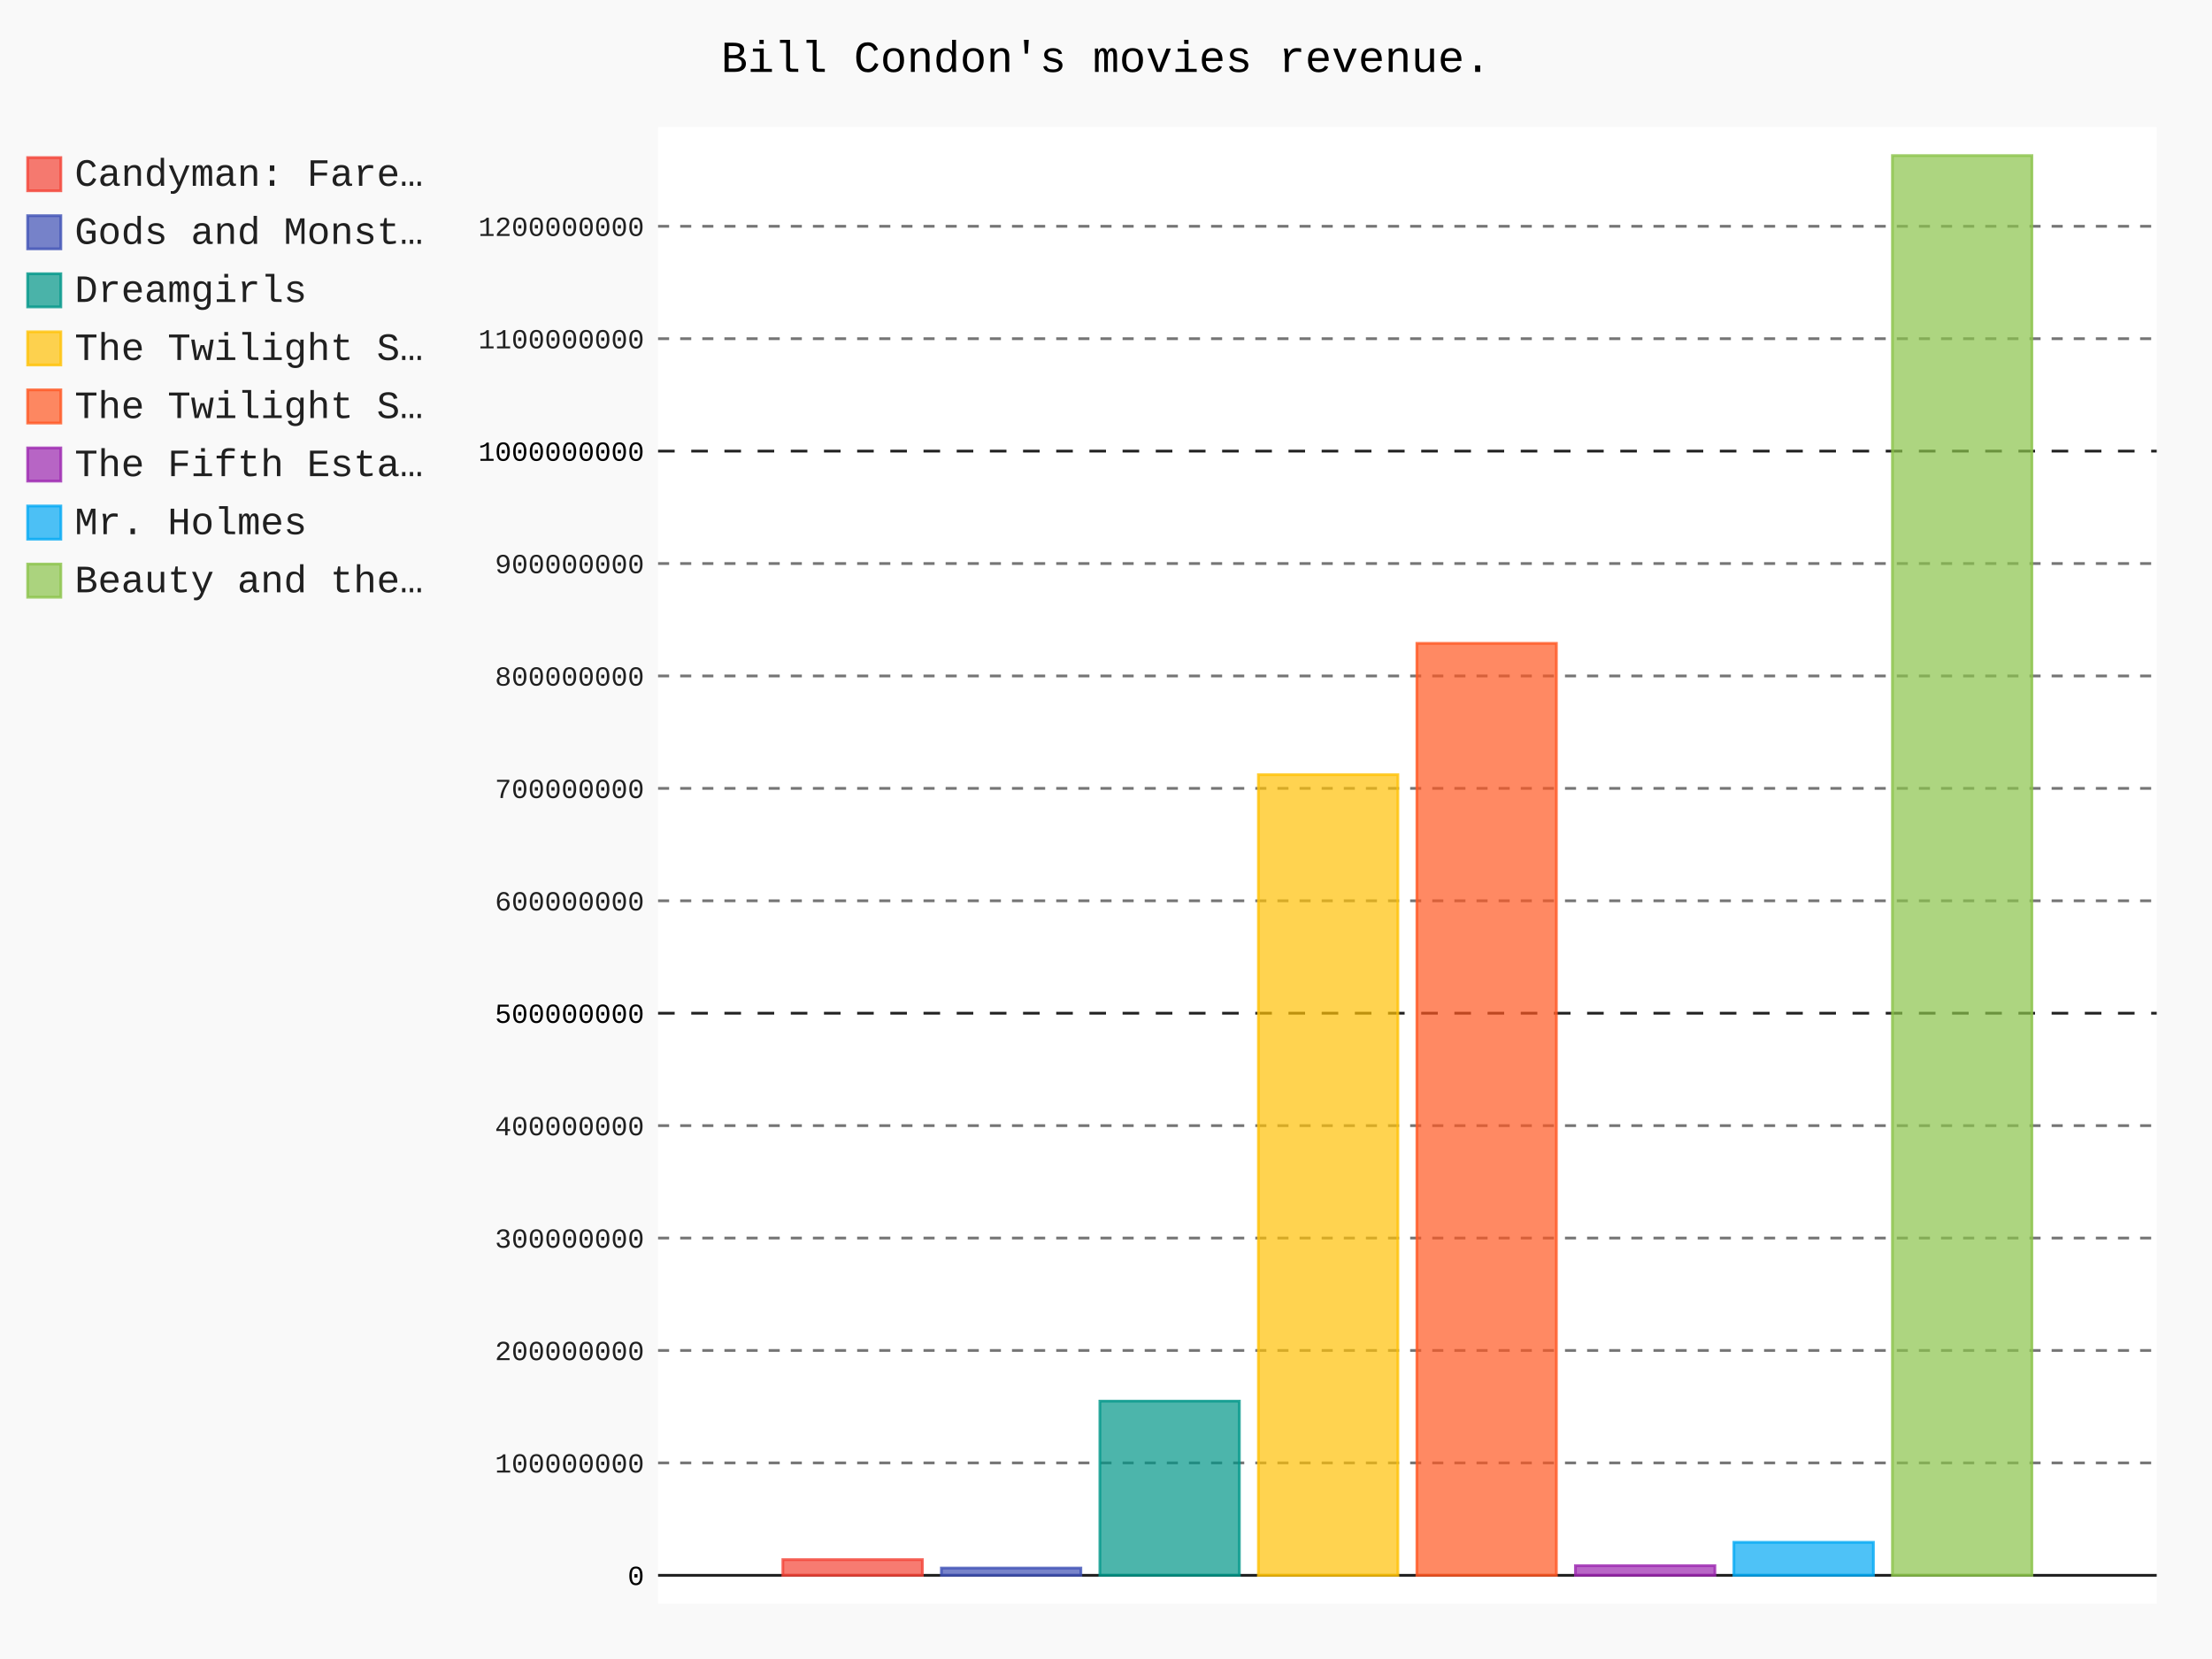
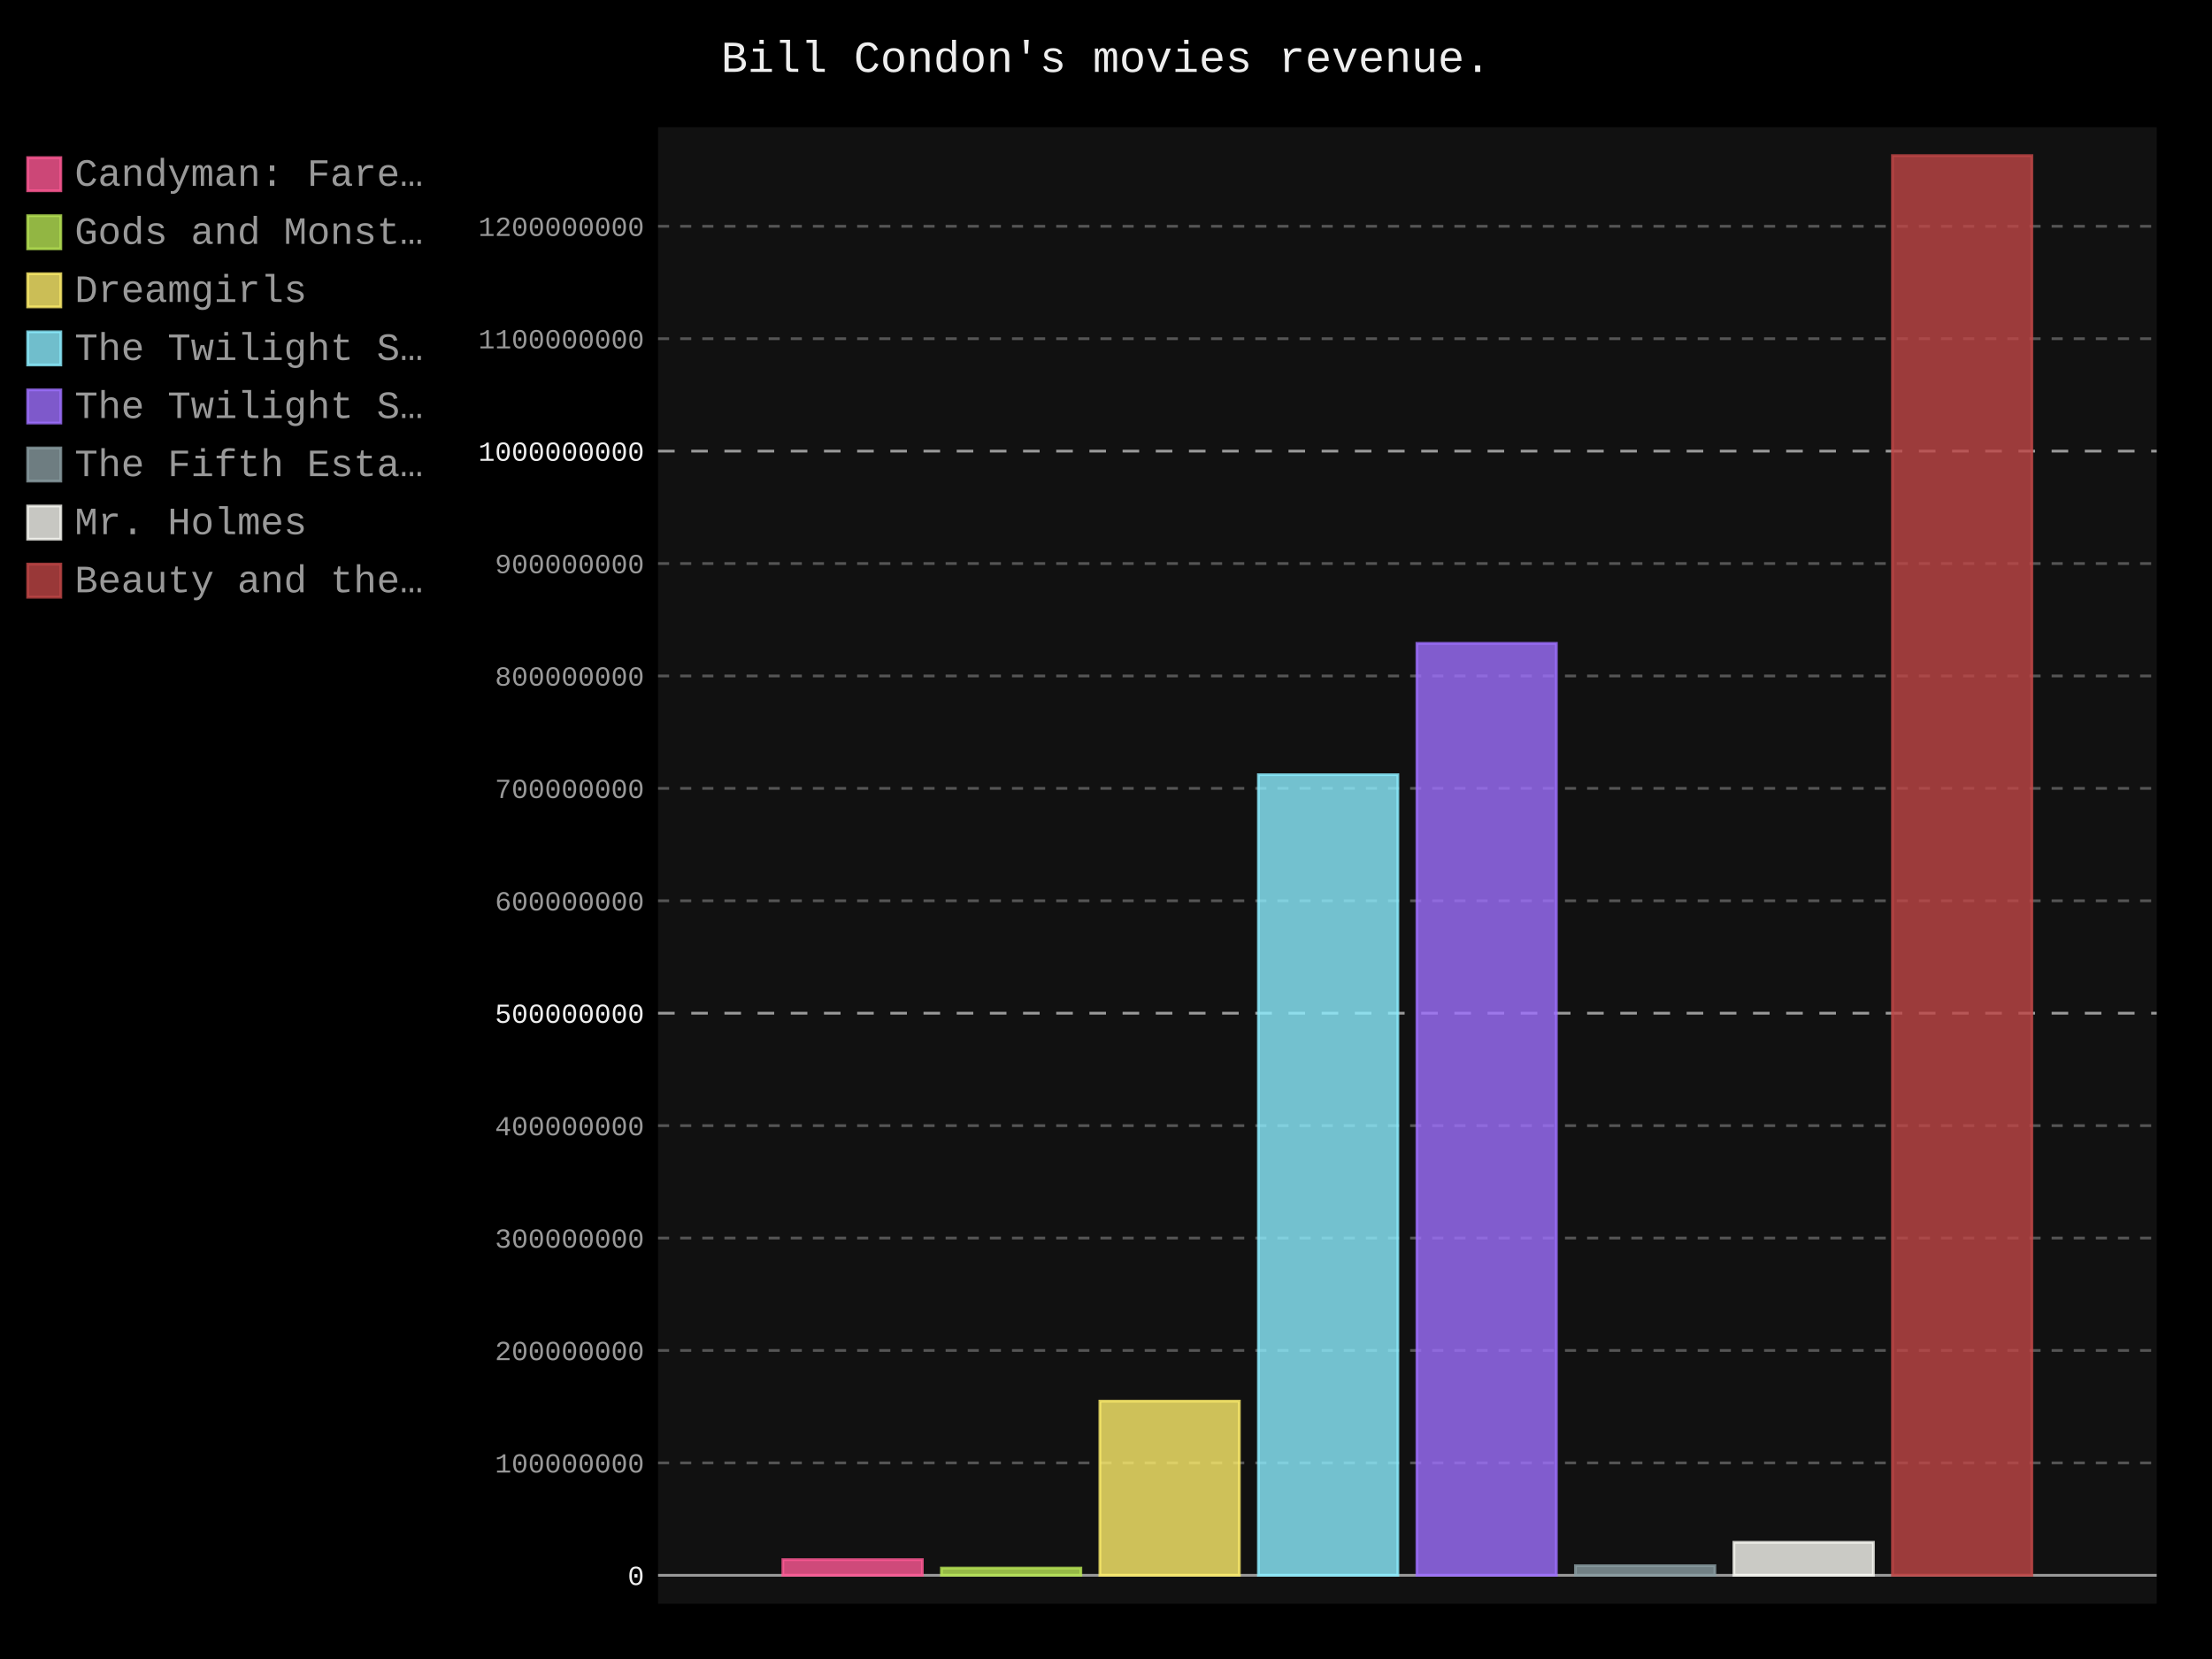
- <svg xmlns="http://www.w3.org/2000/svg" id="chart-3adfe9d5-7164-47b5-8c7b-2db9ece7d3e3" class="pygal-chart" viewBox="0 0 800 600">
+ <svg xmlns="http://www.w3.org/2000/svg" id="chart-597853bd-4146-4a82-b77b-611db9e5e610" class="pygal-chart" viewBox="0 0 800 600">
  <defs>
-     <style type="text/css">#chart-3adfe9d5-7164-47b5-8c7b-2db9ece7d3e3{-webkit-user-select:none;-webkit-font-smoothing:antialiased;font-family:Consolas,"Liberation Mono",Menlo,Courier,monospace}#chart-3adfe9d5-7164-47b5-8c7b-2db9ece7d3e3 .title{font-family:Consolas,"Liberation Mono",Menlo,Courier,monospace;font-size:16px}#chart-3adfe9d5-7164-47b5-8c7b-2db9ece7d3e3 .legends .legend text{font-family:Consolas,"Liberation Mono",Menlo,Courier,monospace;font-size:14px}#chart-3adfe9d5-7164-47b5-8c7b-2db9ece7d3e3 .axis text{font-family:Consolas,"Liberation Mono",Menlo,Courier,monospace;font-size:10px}#chart-3adfe9d5-7164-47b5-8c7b-2db9ece7d3e3 .axis text.major{font-family:Consolas,"Liberation Mono",Menlo,Courier,monospace;font-size:10px}#chart-3adfe9d5-7164-47b5-8c7b-2db9ece7d3e3 .text-overlay text.value{font-family:Consolas,"Liberation Mono",Menlo,Courier,monospace;font-size:16px}#chart-3adfe9d5-7164-47b5-8c7b-2db9ece7d3e3 .text-overlay text.label{font-family:Consolas,"Liberation Mono",Menlo,Courier,monospace;font-size:10px}#chart-3adfe9d5-7164-47b5-8c7b-2db9ece7d3e3 .tooltip{font-family:Consolas,"Liberation Mono",Menlo,Courier,monospace;font-size:14px}#chart-3adfe9d5-7164-47b5-8c7b-2db9ece7d3e3 text.no_data{font-family:Consolas,"Liberation Mono",Menlo,Courier,monospace;font-size:64px}
- #chart-3adfe9d5-7164-47b5-8c7b-2db9ece7d3e3{background-color:rgba(249,249,249,1)}#chart-3adfe9d5-7164-47b5-8c7b-2db9ece7d3e3 path,#chart-3adfe9d5-7164-47b5-8c7b-2db9ece7d3e3 line,#chart-3adfe9d5-7164-47b5-8c7b-2db9ece7d3e3 rect,#chart-3adfe9d5-7164-47b5-8c7b-2db9ece7d3e3 circle{-webkit-transition:150ms;-moz-transition:150ms;transition:150ms}#chart-3adfe9d5-7164-47b5-8c7b-2db9ece7d3e3 .graph &gt; .background{fill:rgba(249,249,249,1)}#chart-3adfe9d5-7164-47b5-8c7b-2db9ece7d3e3 .plot &gt; .background{fill:rgba(255,255,255,1)}#chart-3adfe9d5-7164-47b5-8c7b-2db9ece7d3e3 .graph{fill:rgba(0,0,0,.87)}#chart-3adfe9d5-7164-47b5-8c7b-2db9ece7d3e3 text.no_data{fill:rgba(0,0,0,1)}#chart-3adfe9d5-7164-47b5-8c7b-2db9ece7d3e3 .title{fill:rgba(0,0,0,1)}#chart-3adfe9d5-7164-47b5-8c7b-2db9ece7d3e3 .legends .legend text{fill:rgba(0,0,0,.87)}#chart-3adfe9d5-7164-47b5-8c7b-2db9ece7d3e3 .legends .legend:hover text{fill:rgba(0,0,0,1)}#chart-3adfe9d5-7164-47b5-8c7b-2db9ece7d3e3 .axis .line{stroke:rgba(0,0,0,1)}#chart-3adfe9d5-7164-47b5-8c7b-2db9ece7d3e3 .axis .guide.line{stroke:rgba(0,0,0,.54)}#chart-3adfe9d5-7164-47b5-8c7b-2db9ece7d3e3 .axis .major.line{stroke:rgba(0,0,0,.87)}#chart-3adfe9d5-7164-47b5-8c7b-2db9ece7d3e3 .axis text.major{fill:rgba(0,0,0,1)}#chart-3adfe9d5-7164-47b5-8c7b-2db9ece7d3e3 .axis.y .guides:hover .guide.line,#chart-3adfe9d5-7164-47b5-8c7b-2db9ece7d3e3 .line-graph .axis.x .guides:hover .guide.line,#chart-3adfe9d5-7164-47b5-8c7b-2db9ece7d3e3 .stackedline-graph .axis.x .guides:hover .guide.line,#chart-3adfe9d5-7164-47b5-8c7b-2db9ece7d3e3 .xy-graph .axis.x .guides:hover .guide.line{stroke:rgba(0,0,0,1)}#chart-3adfe9d5-7164-47b5-8c7b-2db9ece7d3e3 .axis .guides:hover text{fill:rgba(0,0,0,1)}#chart-3adfe9d5-7164-47b5-8c7b-2db9ece7d3e3 .reactive{fill-opacity:.7;stroke-opacity:.8}#chart-3adfe9d5-7164-47b5-8c7b-2db9ece7d3e3 .ci{stroke:rgba(0,0,0,.87)}#chart-3adfe9d5-7164-47b5-8c7b-2db9ece7d3e3 .reactive.active,#chart-3adfe9d5-7164-47b5-8c7b-2db9ece7d3e3 .active .reactive{fill-opacity:.8;stroke-opacity:.9;stroke-width:4}#chart-3adfe9d5-7164-47b5-8c7b-2db9ece7d3e3 .ci .reactive.active{stroke-width:1.5}#chart-3adfe9d5-7164-47b5-8c7b-2db9ece7d3e3 .series text{fill:rgba(0,0,0,1)}#chart-3adfe9d5-7164-47b5-8c7b-2db9ece7d3e3 .tooltip rect{fill:rgba(255,255,255,1);stroke:rgba(0,0,0,1);-webkit-transition:opacity 150ms;-moz-transition:opacity 150ms;transition:opacity 150ms}#chart-3adfe9d5-7164-47b5-8c7b-2db9ece7d3e3 .tooltip .label{fill:rgba(0,0,0,.87)}#chart-3adfe9d5-7164-47b5-8c7b-2db9ece7d3e3 .tooltip .label{fill:rgba(0,0,0,.87)}#chart-3adfe9d5-7164-47b5-8c7b-2db9ece7d3e3 .tooltip .legend{font-size:.8em;fill:rgba(0,0,0,.54)}#chart-3adfe9d5-7164-47b5-8c7b-2db9ece7d3e3 .tooltip .x_label{font-size:.6em;fill:rgba(0,0,0,1)}#chart-3adfe9d5-7164-47b5-8c7b-2db9ece7d3e3 .tooltip .xlink{font-size:.5em;text-decoration:underline}#chart-3adfe9d5-7164-47b5-8c7b-2db9ece7d3e3 .tooltip .value{font-size:1.5em}#chart-3adfe9d5-7164-47b5-8c7b-2db9ece7d3e3 .bound{font-size:.5em}#chart-3adfe9d5-7164-47b5-8c7b-2db9ece7d3e3 .max-value{font-size:.75em;fill:rgba(0,0,0,.54)}#chart-3adfe9d5-7164-47b5-8c7b-2db9ece7d3e3 .map-element{fill:rgba(255,255,255,1);stroke:rgba(0,0,0,.54) !important}#chart-3adfe9d5-7164-47b5-8c7b-2db9ece7d3e3 .map-element .reactive{fill-opacity:inherit;stroke-opacity:inherit}#chart-3adfe9d5-7164-47b5-8c7b-2db9ece7d3e3 .color-0,#chart-3adfe9d5-7164-47b5-8c7b-2db9ece7d3e3 .color-0 a:visited{stroke:#F44336;fill:#F44336}#chart-3adfe9d5-7164-47b5-8c7b-2db9ece7d3e3 .color-1,#chart-3adfe9d5-7164-47b5-8c7b-2db9ece7d3e3 .color-1 a:visited{stroke:#3F51B5;fill:#3F51B5}#chart-3adfe9d5-7164-47b5-8c7b-2db9ece7d3e3 .color-2,#chart-3adfe9d5-7164-47b5-8c7b-2db9ece7d3e3 .color-2 a:visited{stroke:#009688;fill:#009688}#chart-3adfe9d5-7164-47b5-8c7b-2db9ece7d3e3 .color-3,#chart-3adfe9d5-7164-47b5-8c7b-2db9ece7d3e3 .color-3 a:visited{stroke:#FFC107;fill:#FFC107}#chart-3adfe9d5-7164-47b5-8c7b-2db9ece7d3e3 .color-4,#chart-3adfe9d5-7164-47b5-8c7b-2db9ece7d3e3 .color-4 a:visited{stroke:#FF5722;fill:#FF5722}#chart-3adfe9d5-7164-47b5-8c7b-2db9ece7d3e3 .color-5,#chart-3adfe9d5-7164-47b5-8c7b-2db9ece7d3e3 .color-5 a:visited{stroke:#9C27B0;fill:#9C27B0}#chart-3adfe9d5-7164-47b5-8c7b-2db9ece7d3e3 .color-6,#chart-3adfe9d5-7164-47b5-8c7b-2db9ece7d3e3 .color-6 a:visited{stroke:#03A9F4;fill:#03A9F4}#chart-3adfe9d5-7164-47b5-8c7b-2db9ece7d3e3 .color-7,#chart-3adfe9d5-7164-47b5-8c7b-2db9ece7d3e3 .color-7 a:visited{stroke:#8BC34A;fill:#8BC34A}#chart-3adfe9d5-7164-47b5-8c7b-2db9ece7d3e3 .text-overlay .color-0 text{fill:black}#chart-3adfe9d5-7164-47b5-8c7b-2db9ece7d3e3 .text-overlay .color-1 text{fill:black}#chart-3adfe9d5-7164-47b5-8c7b-2db9ece7d3e3 .text-overlay .color-2 text{fill:black}#chart-3adfe9d5-7164-47b5-8c7b-2db9ece7d3e3 .text-overlay .color-3 text{fill:black}#chart-3adfe9d5-7164-47b5-8c7b-2db9ece7d3e3 .text-overlay .color-4 text{fill:black}#chart-3adfe9d5-7164-47b5-8c7b-2db9ece7d3e3 .text-overlay .color-5 text{fill:black}#chart-3adfe9d5-7164-47b5-8c7b-2db9ece7d3e3 .text-overlay .color-6 text{fill:black}#chart-3adfe9d5-7164-47b5-8c7b-2db9ece7d3e3 .text-overlay .color-7 text{fill:black}
- #chart-3adfe9d5-7164-47b5-8c7b-2db9ece7d3e3 text.no_data{text-anchor:middle}#chart-3adfe9d5-7164-47b5-8c7b-2db9ece7d3e3 .guide.line{fill:none}#chart-3adfe9d5-7164-47b5-8c7b-2db9ece7d3e3 .centered{text-anchor:middle}#chart-3adfe9d5-7164-47b5-8c7b-2db9ece7d3e3 .title{text-anchor:middle}#chart-3adfe9d5-7164-47b5-8c7b-2db9ece7d3e3 .legends .legend text{fill-opacity:1}#chart-3adfe9d5-7164-47b5-8c7b-2db9ece7d3e3 .axis.x text{text-anchor:middle}#chart-3adfe9d5-7164-47b5-8c7b-2db9ece7d3e3 .axis.x:not(.web) text[transform]{text-anchor:start}#chart-3adfe9d5-7164-47b5-8c7b-2db9ece7d3e3 .axis.x:not(.web) text[transform].backwards{text-anchor:end}#chart-3adfe9d5-7164-47b5-8c7b-2db9ece7d3e3 .axis.y text{text-anchor:end}#chart-3adfe9d5-7164-47b5-8c7b-2db9ece7d3e3 .axis.y text[transform].backwards{text-anchor:start}#chart-3adfe9d5-7164-47b5-8c7b-2db9ece7d3e3 .axis.y2 text{text-anchor:start}#chart-3adfe9d5-7164-47b5-8c7b-2db9ece7d3e3 .axis.y2 text[transform].backwards{text-anchor:end}#chart-3adfe9d5-7164-47b5-8c7b-2db9ece7d3e3 .axis .guide.line{stroke-dasharray:4,4}#chart-3adfe9d5-7164-47b5-8c7b-2db9ece7d3e3 .axis .major.guide.line{stroke-dasharray:6,6}#chart-3adfe9d5-7164-47b5-8c7b-2db9ece7d3e3 .horizontal .axis.y .guide.line,#chart-3adfe9d5-7164-47b5-8c7b-2db9ece7d3e3 .horizontal .axis.y2 .guide.line,#chart-3adfe9d5-7164-47b5-8c7b-2db9ece7d3e3 .vertical .axis.x .guide.line{opacity:0}#chart-3adfe9d5-7164-47b5-8c7b-2db9ece7d3e3 .horizontal .axis.always_show .guide.line,#chart-3adfe9d5-7164-47b5-8c7b-2db9ece7d3e3 .vertical .axis.always_show .guide.line{opacity:1 !important}#chart-3adfe9d5-7164-47b5-8c7b-2db9ece7d3e3 .axis.y .guides:hover .guide.line,#chart-3adfe9d5-7164-47b5-8c7b-2db9ece7d3e3 .axis.y2 .guides:hover .guide.line,#chart-3adfe9d5-7164-47b5-8c7b-2db9ece7d3e3 .axis.x .guides:hover .guide.line{opacity:1}#chart-3adfe9d5-7164-47b5-8c7b-2db9ece7d3e3 .axis .guides:hover text{opacity:1}#chart-3adfe9d5-7164-47b5-8c7b-2db9ece7d3e3 .nofill{fill:none}#chart-3adfe9d5-7164-47b5-8c7b-2db9ece7d3e3 .subtle-fill{fill-opacity:.2}#chart-3adfe9d5-7164-47b5-8c7b-2db9ece7d3e3 .dot{stroke-width:1px;fill-opacity:1}#chart-3adfe9d5-7164-47b5-8c7b-2db9ece7d3e3 .dot.active{stroke-width:5px}#chart-3adfe9d5-7164-47b5-8c7b-2db9ece7d3e3 .dot.negative{fill:transparent}#chart-3adfe9d5-7164-47b5-8c7b-2db9ece7d3e3 text,#chart-3adfe9d5-7164-47b5-8c7b-2db9ece7d3e3 tspan{stroke:none !important}#chart-3adfe9d5-7164-47b5-8c7b-2db9ece7d3e3 .series text.active{opacity:1}#chart-3adfe9d5-7164-47b5-8c7b-2db9ece7d3e3 .tooltip rect{fill-opacity:.95;stroke-width:.5}#chart-3adfe9d5-7164-47b5-8c7b-2db9ece7d3e3 .tooltip text{fill-opacity:1}#chart-3adfe9d5-7164-47b5-8c7b-2db9ece7d3e3 .showable{visibility:hidden}#chart-3adfe9d5-7164-47b5-8c7b-2db9ece7d3e3 .showable.shown{visibility:visible}#chart-3adfe9d5-7164-47b5-8c7b-2db9ece7d3e3 .gauge-background{fill:rgba(229,229,229,1);stroke:none}#chart-3adfe9d5-7164-47b5-8c7b-2db9ece7d3e3 .bg-lines{stroke:rgba(249,249,249,1);stroke-width:2px}</style>
+     <style type="text/css">#chart-597853bd-4146-4a82-b77b-611db9e5e610{-webkit-user-select:none;-webkit-font-smoothing:antialiased;font-family:Consolas,"Liberation Mono",Menlo,Courier,monospace}#chart-597853bd-4146-4a82-b77b-611db9e5e610 .title{font-family:Consolas,"Liberation Mono",Menlo,Courier,monospace;font-size:16px}#chart-597853bd-4146-4a82-b77b-611db9e5e610 .legends .legend text{font-family:Consolas,"Liberation Mono",Menlo,Courier,monospace;font-size:14px}#chart-597853bd-4146-4a82-b77b-611db9e5e610 .axis text{font-family:Consolas,"Liberation Mono",Menlo,Courier,monospace;font-size:10px}#chart-597853bd-4146-4a82-b77b-611db9e5e610 .axis text.major{font-family:Consolas,"Liberation Mono",Menlo,Courier,monospace;font-size:10px}#chart-597853bd-4146-4a82-b77b-611db9e5e610 .text-overlay text.value{font-family:Consolas,"Liberation Mono",Menlo,Courier,monospace;font-size:16px}#chart-597853bd-4146-4a82-b77b-611db9e5e610 .text-overlay text.label{font-family:Consolas,"Liberation Mono",Menlo,Courier,monospace;font-size:10px}#chart-597853bd-4146-4a82-b77b-611db9e5e610 .tooltip{font-family:Consolas,"Liberation Mono",Menlo,Courier,monospace;font-size:14px}#chart-597853bd-4146-4a82-b77b-611db9e5e610 text.no_data{font-family:Consolas,"Liberation Mono",Menlo,Courier,monospace;font-size:64px}
+ #chart-597853bd-4146-4a82-b77b-611db9e5e610{background-color:black}#chart-597853bd-4146-4a82-b77b-611db9e5e610 path,#chart-597853bd-4146-4a82-b77b-611db9e5e610 line,#chart-597853bd-4146-4a82-b77b-611db9e5e610 rect,#chart-597853bd-4146-4a82-b77b-611db9e5e610 circle{-webkit-transition:250ms;-moz-transition:250ms;transition:250ms}#chart-597853bd-4146-4a82-b77b-611db9e5e610 .graph &gt; .background{fill:black}#chart-597853bd-4146-4a82-b77b-611db9e5e610 .plot &gt; .background{fill:#111}#chart-597853bd-4146-4a82-b77b-611db9e5e610 .graph{fill:#999}#chart-597853bd-4146-4a82-b77b-611db9e5e610 text.no_data{fill:#eee}#chart-597853bd-4146-4a82-b77b-611db9e5e610 .title{fill:#eee}#chart-597853bd-4146-4a82-b77b-611db9e5e610 .legends .legend text{fill:#999}#chart-597853bd-4146-4a82-b77b-611db9e5e610 .legends .legend:hover text{fill:#eee}#chart-597853bd-4146-4a82-b77b-611db9e5e610 .axis .line{stroke:#eee}#chart-597853bd-4146-4a82-b77b-611db9e5e610 .axis .guide.line{stroke:#555}#chart-597853bd-4146-4a82-b77b-611db9e5e610 .axis .major.line{stroke:#999}#chart-597853bd-4146-4a82-b77b-611db9e5e610 .axis text.major{fill:#eee}#chart-597853bd-4146-4a82-b77b-611db9e5e610 .axis.y .guides:hover .guide.line,#chart-597853bd-4146-4a82-b77b-611db9e5e610 .line-graph .axis.x .guides:hover .guide.line,#chart-597853bd-4146-4a82-b77b-611db9e5e610 .stackedline-graph .axis.x .guides:hover .guide.line,#chart-597853bd-4146-4a82-b77b-611db9e5e610 .xy-graph .axis.x .guides:hover .guide.line{stroke:#eee}#chart-597853bd-4146-4a82-b77b-611db9e5e610 .axis .guides:hover text{fill:#eee}#chart-597853bd-4146-4a82-b77b-611db9e5e610 .reactive{fill-opacity:.8;stroke-opacity:.8}#chart-597853bd-4146-4a82-b77b-611db9e5e610 .ci{stroke:#999}#chart-597853bd-4146-4a82-b77b-611db9e5e610 .reactive.active,#chart-597853bd-4146-4a82-b77b-611db9e5e610 .active .reactive{fill-opacity:.4;stroke-opacity:.9;stroke-width:4}#chart-597853bd-4146-4a82-b77b-611db9e5e610 .ci .reactive.active{stroke-width:1.5}#chart-597853bd-4146-4a82-b77b-611db9e5e610 .series text{fill:#eee}#chart-597853bd-4146-4a82-b77b-611db9e5e610 .tooltip rect{fill:#111;stroke:#eee;-webkit-transition:opacity 250ms;-moz-transition:opacity 250ms;transition:opacity 250ms}#chart-597853bd-4146-4a82-b77b-611db9e5e610 .tooltip .label{fill:#999}#chart-597853bd-4146-4a82-b77b-611db9e5e610 .tooltip .label{fill:#999}#chart-597853bd-4146-4a82-b77b-611db9e5e610 .tooltip .legend{font-size:.8em;fill:#555}#chart-597853bd-4146-4a82-b77b-611db9e5e610 .tooltip .x_label{font-size:.6em;fill:#eee}#chart-597853bd-4146-4a82-b77b-611db9e5e610 .tooltip .xlink{font-size:.5em;text-decoration:underline}#chart-597853bd-4146-4a82-b77b-611db9e5e610 .tooltip .value{font-size:1.5em}#chart-597853bd-4146-4a82-b77b-611db9e5e610 .bound{font-size:.5em}#chart-597853bd-4146-4a82-b77b-611db9e5e610 .max-value{font-size:.75em;fill:#555}#chart-597853bd-4146-4a82-b77b-611db9e5e610 .map-element{fill:#111;stroke:#555 !important}#chart-597853bd-4146-4a82-b77b-611db9e5e610 .map-element .reactive{fill-opacity:inherit;stroke-opacity:inherit}#chart-597853bd-4146-4a82-b77b-611db9e5e610 .color-0,#chart-597853bd-4146-4a82-b77b-611db9e5e610 .color-0 a:visited{stroke:#ff5995;fill:#ff5995}#chart-597853bd-4146-4a82-b77b-611db9e5e610 .color-1,#chart-597853bd-4146-4a82-b77b-611db9e5e610 .color-1 a:visited{stroke:#b6e354;fill:#b6e354}#chart-597853bd-4146-4a82-b77b-611db9e5e610 .color-2,#chart-597853bd-4146-4a82-b77b-611db9e5e610 .color-2 a:visited{stroke:#feed6c;fill:#feed6c}#chart-597853bd-4146-4a82-b77b-611db9e5e610 .color-3,#chart-597853bd-4146-4a82-b77b-611db9e5e610 .color-3 a:visited{stroke:#8cedff;fill:#8cedff}#chart-597853bd-4146-4a82-b77b-611db9e5e610 .color-4,#chart-597853bd-4146-4a82-b77b-611db9e5e610 .color-4 a:visited{stroke:#9e6ffe;fill:#9e6ffe}#chart-597853bd-4146-4a82-b77b-611db9e5e610 .color-5,#chart-597853bd-4146-4a82-b77b-611db9e5e610 .color-5 a:visited{stroke:#899ca1;fill:#899ca1}#chart-597853bd-4146-4a82-b77b-611db9e5e610 .color-6,#chart-597853bd-4146-4a82-b77b-611db9e5e610 .color-6 a:visited{stroke:#f8f8f2;fill:#f8f8f2}#chart-597853bd-4146-4a82-b77b-611db9e5e610 .color-7,#chart-597853bd-4146-4a82-b77b-611db9e5e610 .color-7 a:visited{stroke:#bf4646;fill:#bf4646}#chart-597853bd-4146-4a82-b77b-611db9e5e610 .text-overlay .color-0 text{fill:black}#chart-597853bd-4146-4a82-b77b-611db9e5e610 .text-overlay .color-1 text{fill:black}#chart-597853bd-4146-4a82-b77b-611db9e5e610 .text-overlay .color-2 text{fill:black}#chart-597853bd-4146-4a82-b77b-611db9e5e610 .text-overlay .color-3 text{fill:black}#chart-597853bd-4146-4a82-b77b-611db9e5e610 .text-overlay .color-4 text{fill:black}#chart-597853bd-4146-4a82-b77b-611db9e5e610 .text-overlay .color-5 text{fill:black}#chart-597853bd-4146-4a82-b77b-611db9e5e610 .text-overlay .color-6 text{fill:black}#chart-597853bd-4146-4a82-b77b-611db9e5e610 .text-overlay .color-7 text{fill:black}
+ #chart-597853bd-4146-4a82-b77b-611db9e5e610 text.no_data{text-anchor:middle}#chart-597853bd-4146-4a82-b77b-611db9e5e610 .guide.line{fill:none}#chart-597853bd-4146-4a82-b77b-611db9e5e610 .centered{text-anchor:middle}#chart-597853bd-4146-4a82-b77b-611db9e5e610 .title{text-anchor:middle}#chart-597853bd-4146-4a82-b77b-611db9e5e610 .legends .legend text{fill-opacity:1}#chart-597853bd-4146-4a82-b77b-611db9e5e610 .axis.x text{text-anchor:middle}#chart-597853bd-4146-4a82-b77b-611db9e5e610 .axis.x:not(.web) text[transform]{text-anchor:start}#chart-597853bd-4146-4a82-b77b-611db9e5e610 .axis.x:not(.web) text[transform].backwards{text-anchor:end}#chart-597853bd-4146-4a82-b77b-611db9e5e610 .axis.y text{text-anchor:end}#chart-597853bd-4146-4a82-b77b-611db9e5e610 .axis.y text[transform].backwards{text-anchor:start}#chart-597853bd-4146-4a82-b77b-611db9e5e610 .axis.y2 text{text-anchor:start}#chart-597853bd-4146-4a82-b77b-611db9e5e610 .axis.y2 text[transform].backwards{text-anchor:end}#chart-597853bd-4146-4a82-b77b-611db9e5e610 .axis .guide.line{stroke-dasharray:4,4}#chart-597853bd-4146-4a82-b77b-611db9e5e610 .axis .major.guide.line{stroke-dasharray:6,6}#chart-597853bd-4146-4a82-b77b-611db9e5e610 .horizontal .axis.y .guide.line,#chart-597853bd-4146-4a82-b77b-611db9e5e610 .horizontal .axis.y2 .guide.line,#chart-597853bd-4146-4a82-b77b-611db9e5e610 .vertical .axis.x .guide.line{opacity:0}#chart-597853bd-4146-4a82-b77b-611db9e5e610 .horizontal .axis.always_show .guide.line,#chart-597853bd-4146-4a82-b77b-611db9e5e610 .vertical .axis.always_show .guide.line{opacity:1 !important}#chart-597853bd-4146-4a82-b77b-611db9e5e610 .axis.y .guides:hover .guide.line,#chart-597853bd-4146-4a82-b77b-611db9e5e610 .axis.y2 .guides:hover .guide.line,#chart-597853bd-4146-4a82-b77b-611db9e5e610 .axis.x .guides:hover .guide.line{opacity:1}#chart-597853bd-4146-4a82-b77b-611db9e5e610 .axis .guides:hover text{opacity:1}#chart-597853bd-4146-4a82-b77b-611db9e5e610 .nofill{fill:none}#chart-597853bd-4146-4a82-b77b-611db9e5e610 .subtle-fill{fill-opacity:.2}#chart-597853bd-4146-4a82-b77b-611db9e5e610 .dot{stroke-width:1px;fill-opacity:1}#chart-597853bd-4146-4a82-b77b-611db9e5e610 .dot.active{stroke-width:5px}#chart-597853bd-4146-4a82-b77b-611db9e5e610 .dot.negative{fill:transparent}#chart-597853bd-4146-4a82-b77b-611db9e5e610 text,#chart-597853bd-4146-4a82-b77b-611db9e5e610 tspan{stroke:none !important}#chart-597853bd-4146-4a82-b77b-611db9e5e610 .series text.active{opacity:1}#chart-597853bd-4146-4a82-b77b-611db9e5e610 .tooltip rect{fill-opacity:.95;stroke-width:.5}#chart-597853bd-4146-4a82-b77b-611db9e5e610 .tooltip text{fill-opacity:1}#chart-597853bd-4146-4a82-b77b-611db9e5e610 .showable{visibility:hidden}#chart-597853bd-4146-4a82-b77b-611db9e5e610 .showable.shown{visibility:visible}#chart-597853bd-4146-4a82-b77b-611db9e5e610 .gauge-background{fill:rgba(229,229,229,1);stroke:none}#chart-597853bd-4146-4a82-b77b-611db9e5e610 .bg-lines{stroke:black;stroke-width:2px}</style>
  </defs>
  <g class="graph bar-graph vertical">
    <rect class="background" height="600" width="800" x="0" y="0" />
    <g class="plot" transform="translate(238, 46)">
      <rect class="background" height="534" width="542.0" x="0" y="0" />
      <g class="axis y always_show">
        <g class="guides">
          <path class="axis major line" d="M0 523.731 h542" />
          <text class="major" x="-5" y="527.231">0</text>
        </g>
        <g class="guides">
          <path class="guide line" d="M0 483.073 h542" />
          <text class="" x="-5" y="486.573">100000000</text>
        </g>
        <g class="guides">
          <path class="guide line" d="M0 442.415 h542" />
          <text class="" x="-5" y="445.915">200000000</text>
        </g>
        <g class="guides">
          <path class="guide line" d="M0 401.757 h542" />
          <text class="" x="-5" y="405.257">300000000</text>
        </g>
        <g class="guides">
          <path class="guide line" d="M0 361.1 h542" />
          <text class="" x="-5" y="364.6">400000000</text>
        </g>
        <g class="guides">
          <path class="major guide line" d="M0 320.442 h542" />
          <text class="major" x="-5" y="323.942">500000000</text>
        </g>
        <g class="guides">
          <path class="guide line" d="M0 279.784 h542" />
          <text class="" x="-5" y="283.284">600000000</text>
        </g>
        <g class="guides">
          <path class="guide line" d="M0 239.126 h542" />
          <text class="" x="-5" y="242.626">700000000</text>
        </g>
        <g class="guides">
          <path class="guide line" d="M0 198.469 h542" />
          <text class="" x="-5" y="201.969">800000000</text>
        </g>
        <g class="guides">
          <path class="guide line" d="M0 157.811 h542" />
          <text class="" x="-5" y="161.311">900000000</text>
        </g>
        <g class="guides">
          <path class="major guide line" d="M0 117.153 h542" />
          <text class="major" x="-5" y="120.653">1000000000</text>
        </g>
        <g class="guides">
          <path class="guide line" d="M0 76.495 h542" />
          <text class="" x="-5" y="79.995">1100000000</text>
        </g>
        <g class="guides">
          <path class="guide line" d="M0 35.837 h542" />
          <text class="" x="-5" y="39.337">1200000000</text>
        </g>
      </g>
      <g class="series serie-0 color-0">
        <g class="bars">
          <g class="bar">
            <rect class="rect reactive tooltip-trigger" height="5.668" rx="0" ry="0" width="50.448" x="45.132" y="518.063" />
          </g>
        </g>
      </g>
      <g class="series serie-1 color-1">
        <g class="bars">
          <g class="bar">
            <rect class="rect reactive tooltip-trigger" height="2.623" rx="0" ry="0" width="50.448" x="102.459" y="521.108" />
          </g>
        </g>
      </g>
      <g class="series serie-2 color-2">
        <g class="bars">
          <g class="bar">
            <rect class="rect reactive tooltip-trigger" height="62.994" rx="0" ry="0" width="50.448" x="159.786" y="460.737" />
          </g>
        </g>
      </g>
      <g class="series serie-3 color-3">
        <g class="bars">
          <g class="bar">
            <rect class="rect reactive tooltip-trigger" height="289.553" rx="0" ry="0" width="50.448" x="217.113" y="234.178" />
          </g>
        </g>
      </g>
      <g class="series serie-4 color-4">
        <g class="bars">
          <g class="bar">
            <rect class="rect reactive tooltip-trigger" height="337.053" rx="0" ry="0" width="50.448" x="274.44" y="186.678" />
          </g>
        </g>
      </g>
      <g class="series serie-5 color-5">
        <g class="bars">
          <g class="bar">
            <rect class="rect reactive tooltip-trigger" height="3.478" rx="0" ry="0" width="50.448" x="331.767" y="520.252" />
          </g>
        </g>
      </g>
      <g class="series serie-6 color-6">
        <g class="bars">
          <g class="bar">
            <rect class="rect reactive tooltip-trigger" height="11.935" rx="0" ry="0" width="50.448" x="389.093" y="511.796" />
          </g>
        </g>
      </g>
      <g class="series serie-7 color-7">
        <g class="bars">
          <g class="bar">
            <rect class="rect reactive tooltip-trigger" height="513.462" rx="0" ry="0" width="50.448" x="446.42" y="10.269" />
          </g>
        </g>
      </g>
    </g>
    <g class="titles">
      <text class="title plot_title" x="400.0" y="26">Bill Condon's movies revenue.</text>
    </g>
    <g class="plot overlay" transform="translate(238, 46)">
      <g class="series serie-0 color-0" />
      <g class="series serie-1 color-1" />
      <g class="series serie-2 color-2" />
      <g class="series serie-3 color-3" />
      <g class="series serie-4 color-4" />
      <g class="series serie-5 color-5" />
      <g class="series serie-6 color-6" />
      <g class="series serie-7 color-7" />
    </g>
    <g class="plot text-overlay" transform="translate(238, 46)">
      <g class="series serie-0 color-0" />
      <g class="series serie-1 color-1" />
      <g class="series serie-2 color-2" />
      <g class="series serie-3 color-3" />
      <g class="series serie-4 color-4" />
      <g class="series serie-5 color-5" />
      <g class="series serie-6 color-6" />
      <g class="series serie-7 color-7" />
    </g>
    <g class="plot tooltip-overlay" transform="translate(238, 46)">
      <g class="tooltip" style="opacity: 0" transform="translate(0 0)">
        <rect class="tooltip-box" height="0" rx="0" ry="0" width="0" />
        <g class="text" />
      </g>
    </g>
    <g class="legends" transform="translate(10, 56)">
      <g class="legend reactive activate-serie" id="activate-serie-0">
        <rect class="color-0 reactive" height="12" width="12" x="0.0" y="1.0" />
        <text x="17.0" y="11.2">Candyman: Fare…</text>
      </g>
      <g class="legend reactive activate-serie" id="activate-serie-1">
        <rect class="color-1 reactive" height="12" width="12" x="0.0" y="22.0" />
        <text x="17.0" y="32.2">Gods and Monst…</text>
      </g>
      <g class="legend reactive activate-serie" id="activate-serie-2">
        <rect class="color-2 reactive" height="12" width="12" x="0.0" y="43.0" />
        <text x="17.0" y="53.2">Dreamgirls</text>
      </g>
      <g class="legend reactive activate-serie" id="activate-serie-3">
        <rect class="color-3 reactive" height="12" width="12" x="0.0" y="64.0" />
        <text x="17.0" y="74.2">The Twilight S…</text>
      </g>
      <g class="legend reactive activate-serie" id="activate-serie-4">
        <rect class="color-4 reactive" height="12" width="12" x="0.0" y="85.0" />
        <text x="17.0" y="95.2">The Twilight S…</text>
      </g>
      <g class="legend reactive activate-serie" id="activate-serie-5">
        <rect class="color-5 reactive" height="12" width="12" x="0.0" y="106.0" />
        <text x="17.0" y="116.2">The Fifth Esta…</text>
      </g>
      <g class="legend reactive activate-serie" id="activate-serie-6">
        <rect class="color-6 reactive" height="12" width="12" x="0.0" y="127.0" />
        <text x="17.0" y="137.2">Mr. Holmes</text>
      </g>
      <g class="legend reactive activate-serie" id="activate-serie-7">
        <rect class="color-7 reactive" height="12" width="12" x="0.0" y="148.0" />
        <text x="17.0" y="158.2">Beauty and the…</text>
      </g>
    </g>
    <g class="legends" transform="translate(790, 56)" />
  </g>
</svg>
